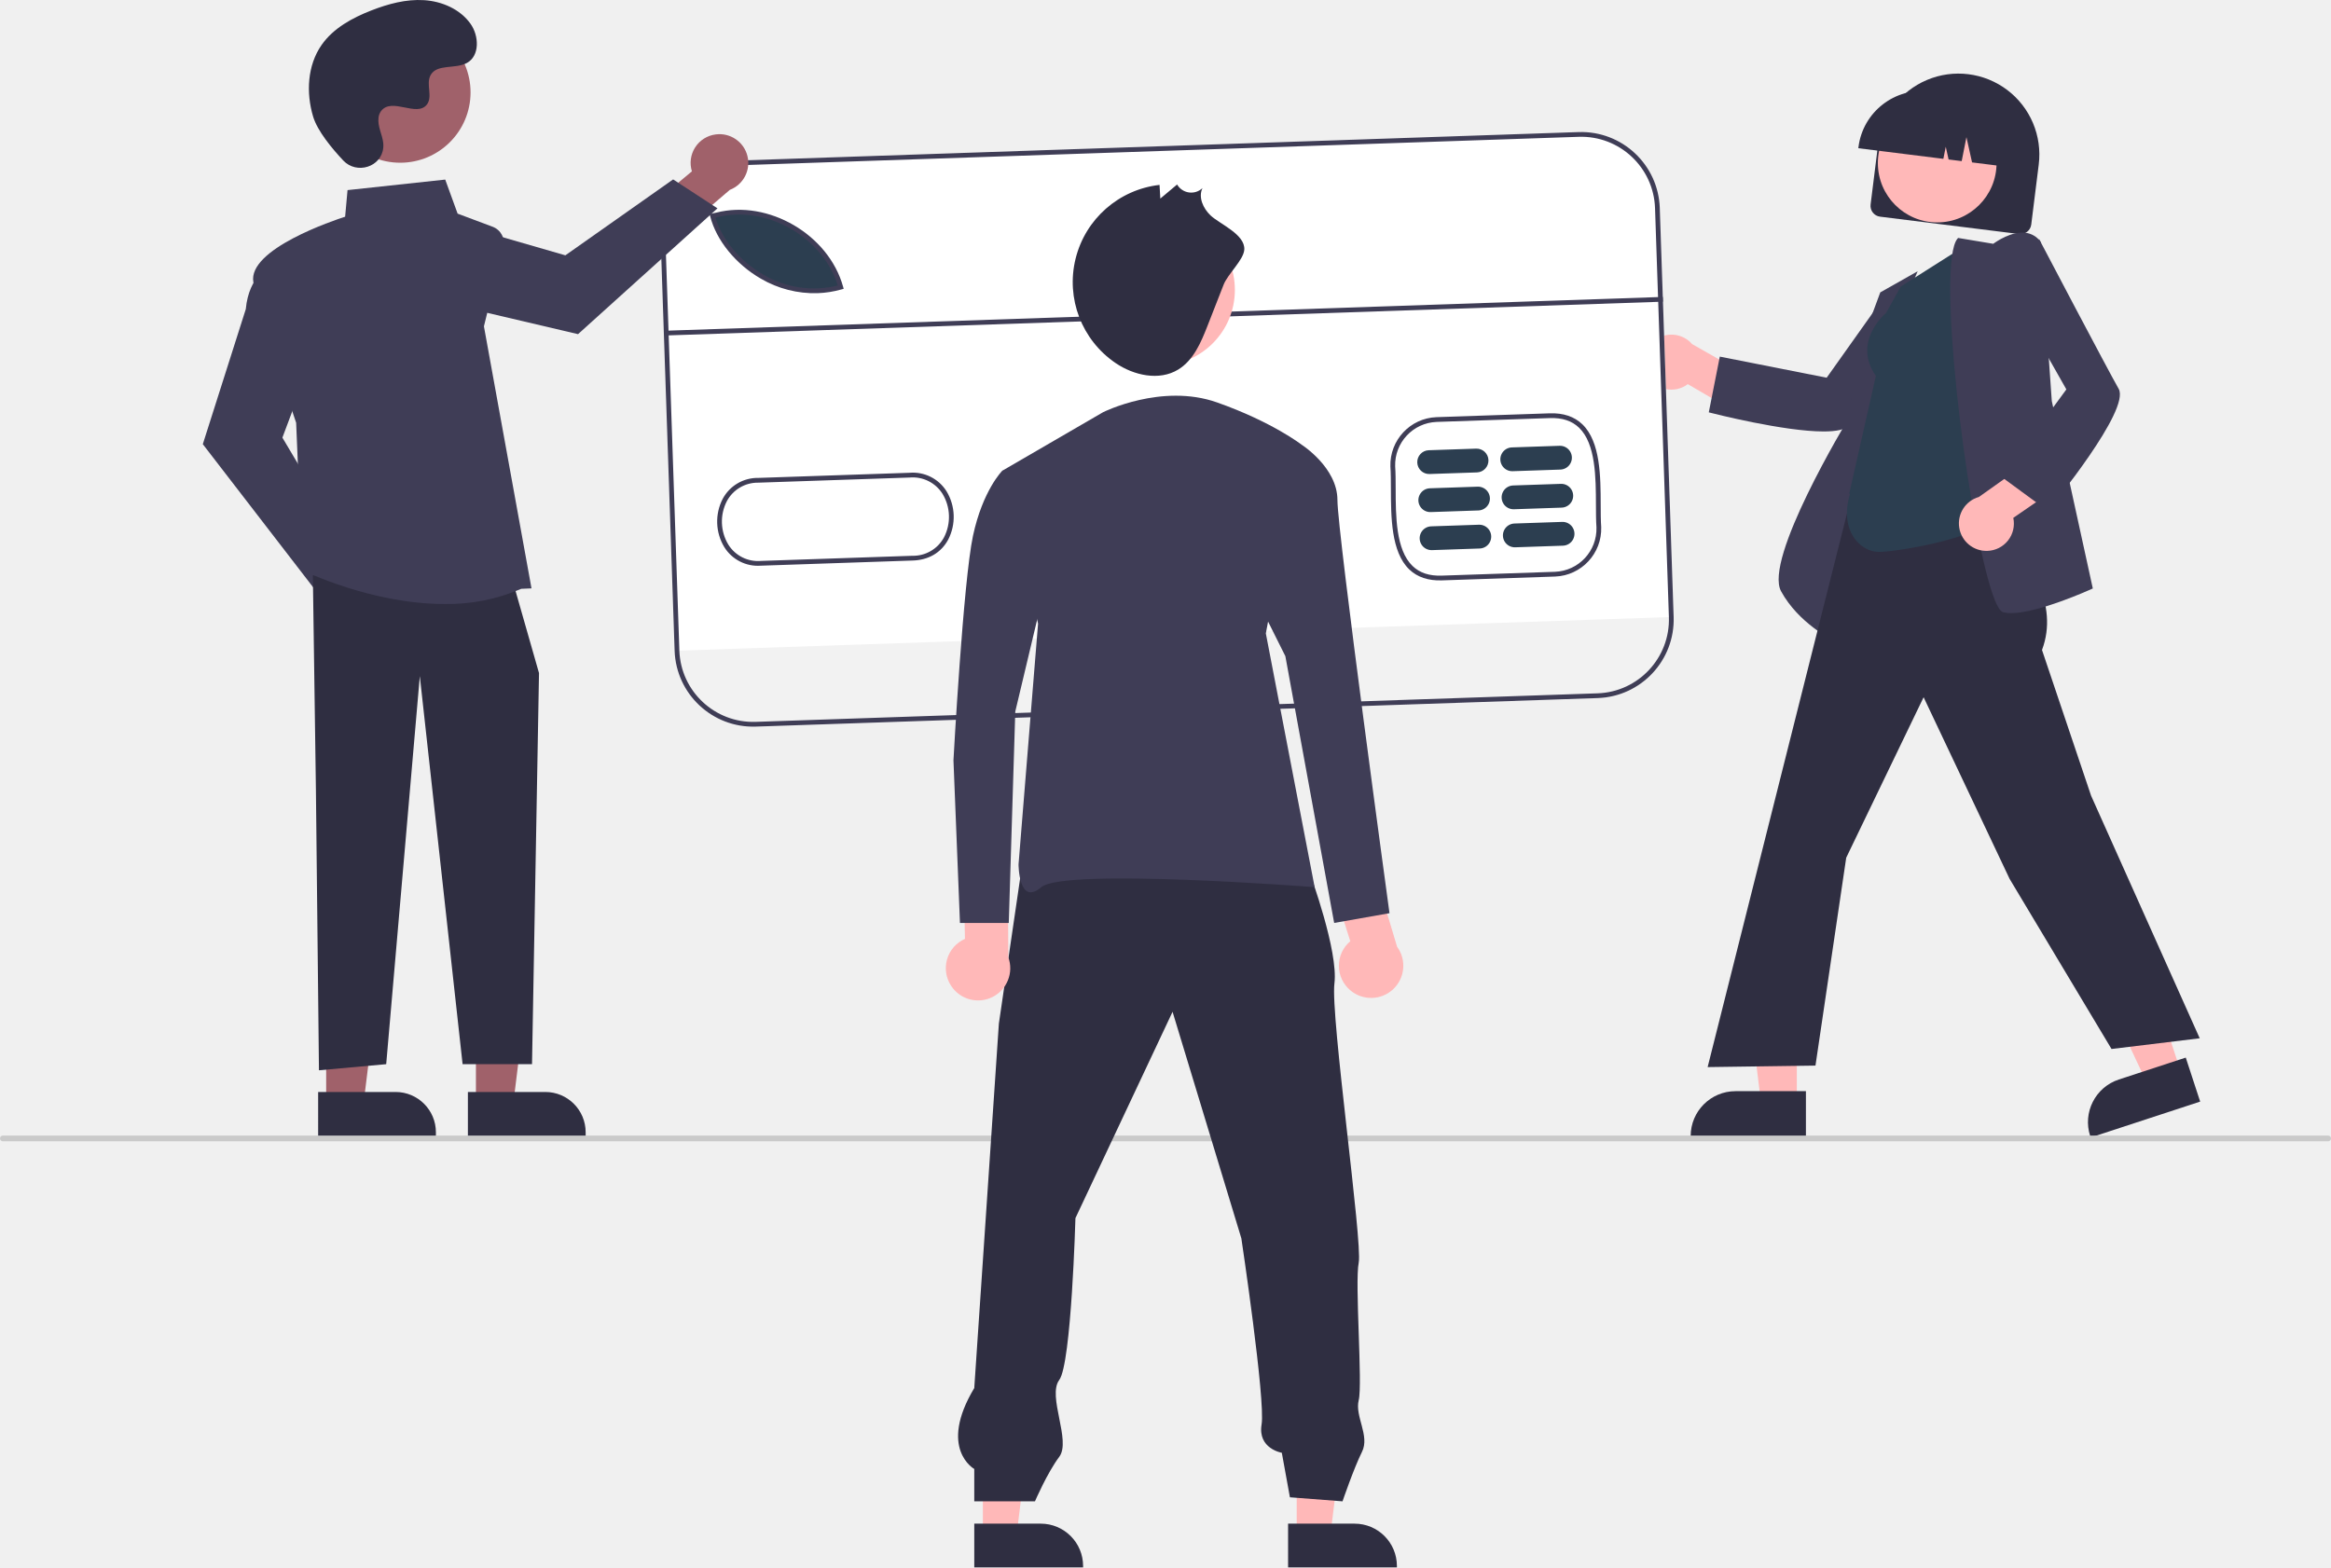
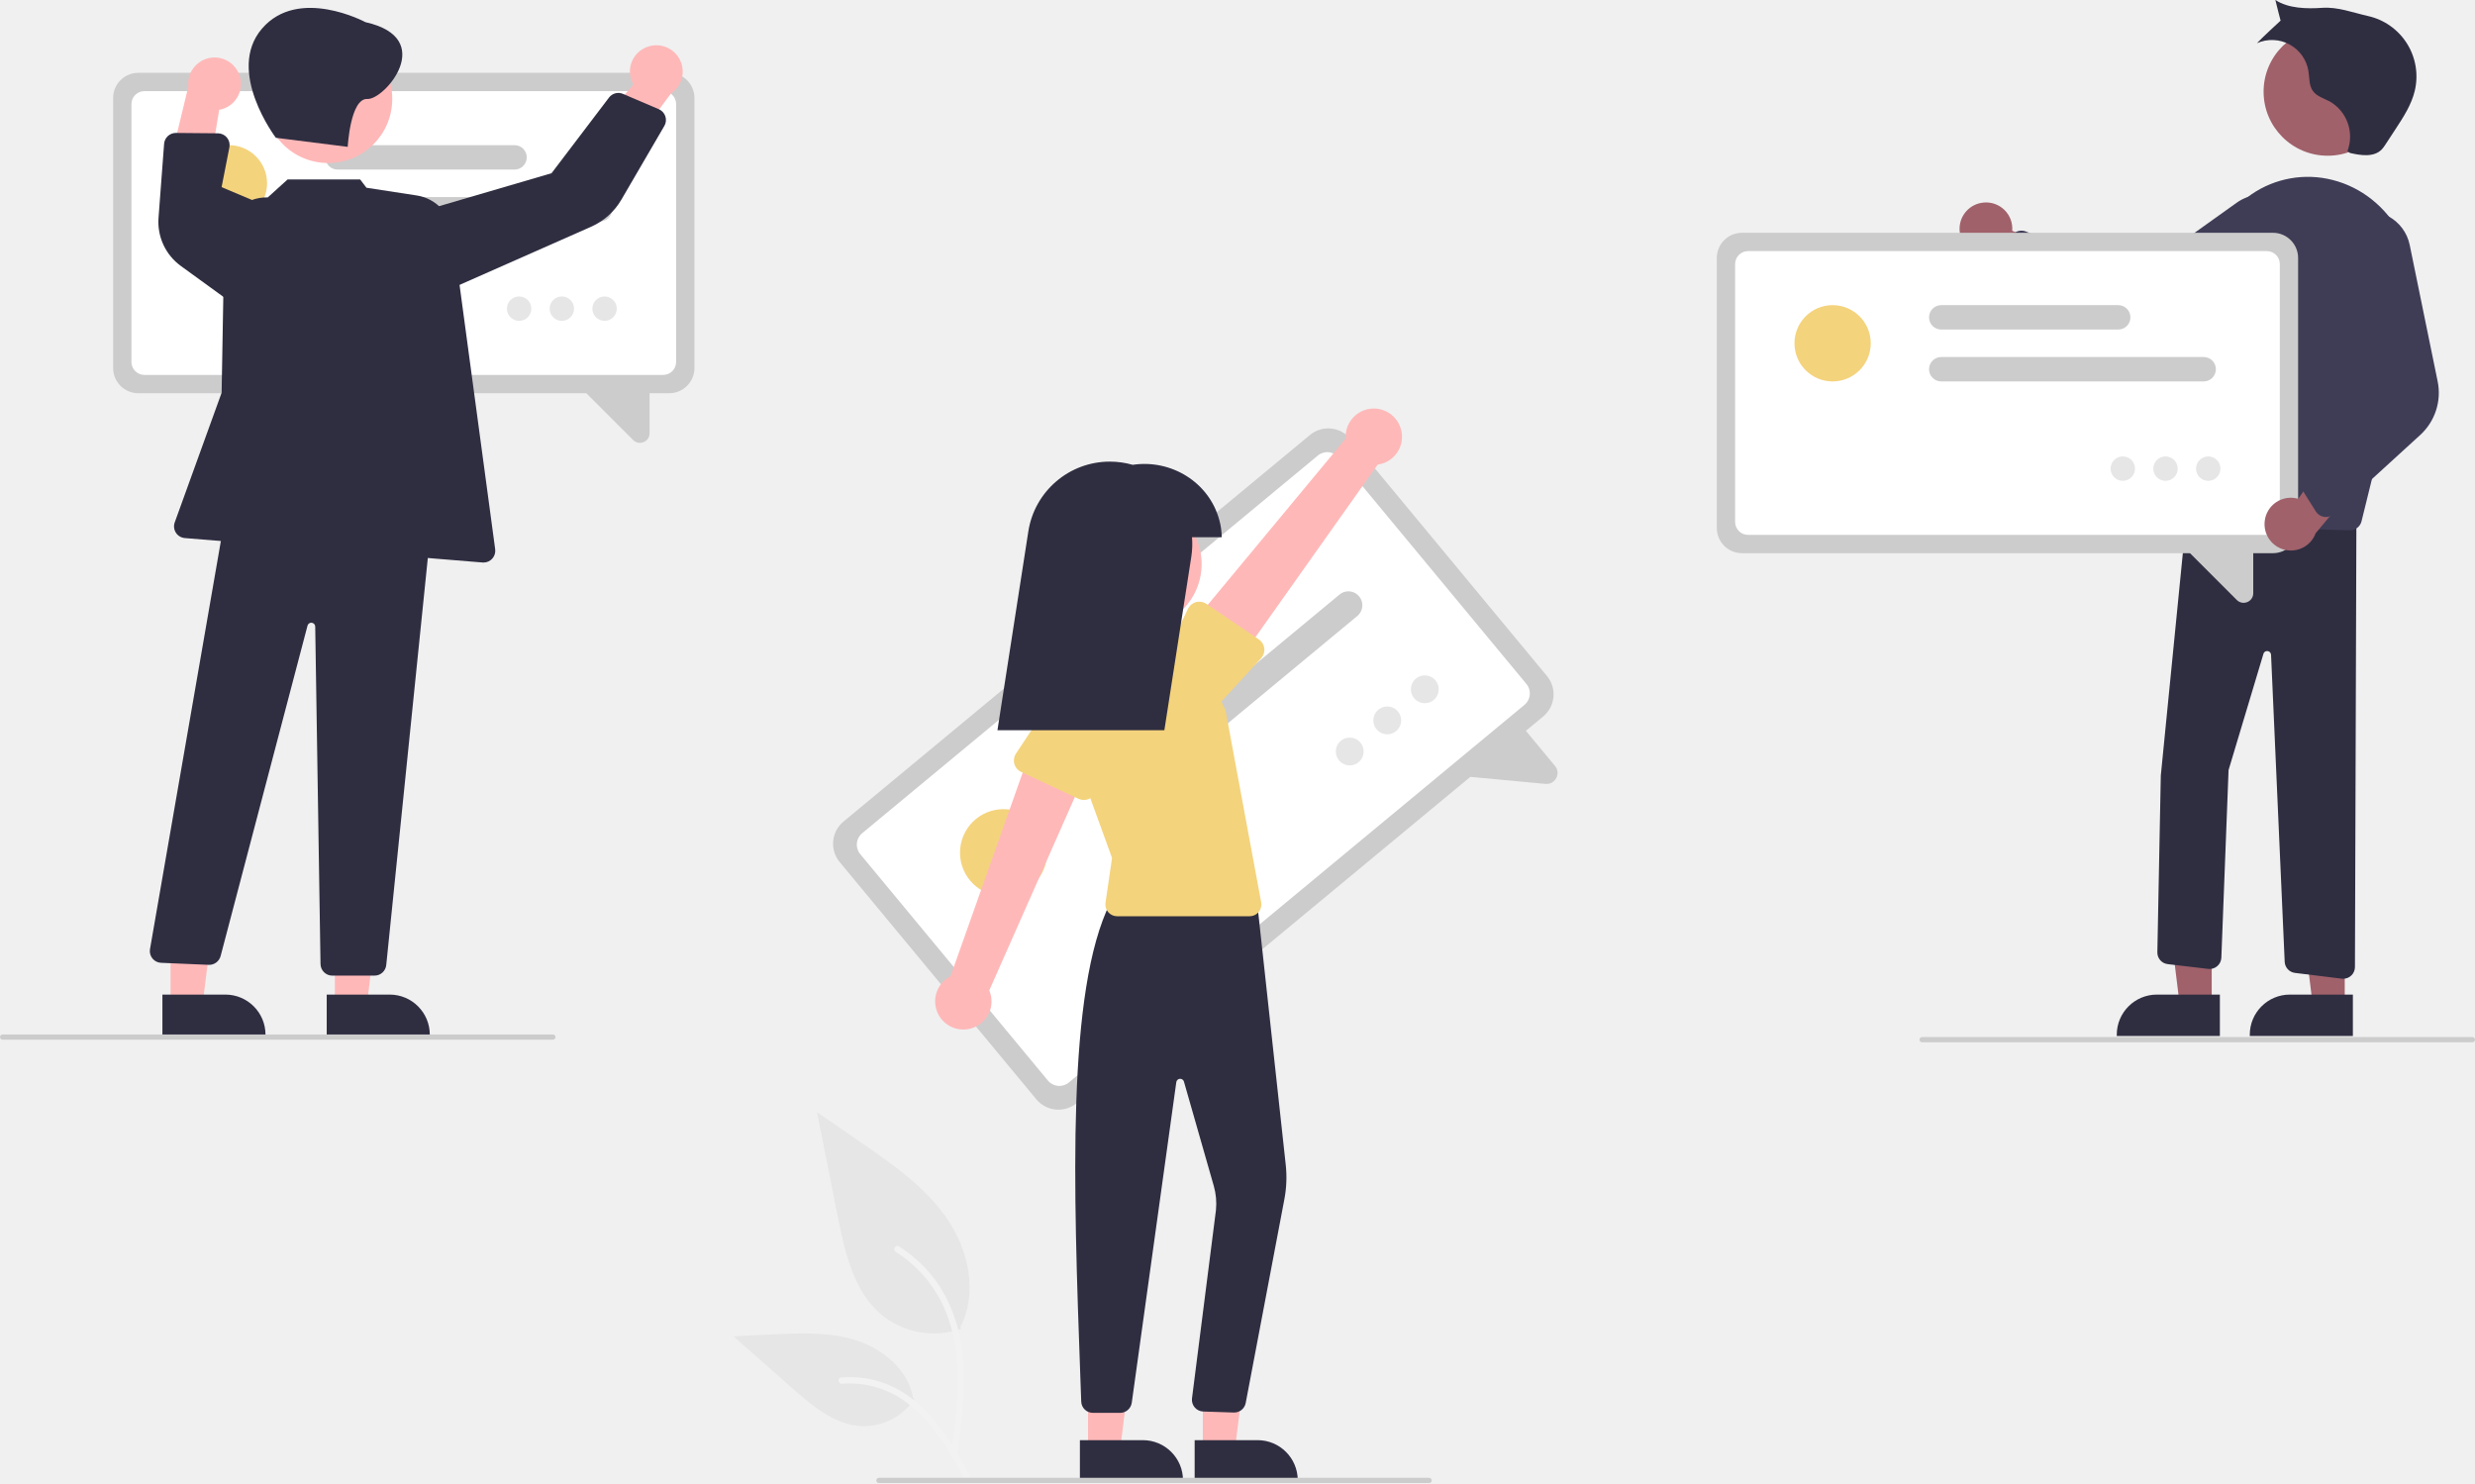
- <svg xmlns="http://www.w3.org/2000/svg" data-name="Layer 1" width="816" height="548.787" viewBox="0 0 816 548.787">
-   <path d="M846.83,247.218l2.618-20.984a28.336,28.336,0,1,1,56.236,7.016l-2.618,20.984a3.811,3.811,0,0,1-4.248,3.306l-48.682-6.074A3.811,3.811,0,0,1,846.83,247.218Z" transform="translate(-192 -175.6067)" fill="#2f2e41" />
-   <circle cx="678.149" cy="57.097" r="20.775" fill="#ffb8b8" />
-   <path d="M842.586,227.084a22.441,22.441,0,0,1,25.018-19.468l4.197.524a22.44,22.44,0,0,1,19.468,25.018l-.052.42-8.869-1.107-1.968-8.848-1.662,8.395-4.584-.572-.993-4.464-.839,4.236-29.768-3.714Z" transform="translate(-192 -175.6067)" fill="#2f2e41" />
-   <path d="M768.539,306.812a9.57,9.57,0,0,0,14.301,3.289l18.869,11.054,9.514-9.829L784.357,296.09a9.622,9.622,0,0,0-15.818,10.722Z" transform="translate(-192 -175.6067)" fill="#ffb8b8" />
-   <path d="M830.383,326.674c-13.918,0-38.411-6.231-39.767-6.579l-.428-.11,3.855-19.517,37.41,7.389,20.323-28.619,23.333-2.372-.651.857c-.303.399-30.381,39.993-35.062,46.635C838.214,326.035,834.84,326.674,830.383,326.674Z" transform="translate(-192 -175.6067)" fill="#3f3d56" />
-   <path d="M834.114,399.926l-.557-.266c-.119-.057-11.944-5.809-18.069-17.037-6.096-11.176,22.44-58.584,24.436-61.874l.029-15.056,10.265-27.715,13.092-7.399-11.24,26.226Z" transform="translate(-192 -175.6067)" fill="#3f3d56" />
-   <polygon points="628.999 386.136 616.487 386.135 610.535 337.875 629.001 337.876 628.999 386.136" fill="#ffb8b8" />
-   <path d="M824.19,573.871l-40.344-.001v-.51a15.704,15.704,0,0,1,15.703-15.703h.001l24.641.001Z" transform="translate(-192 -175.6067)" fill="#2f2e41" />
-   <polygon points="763.392 375.171 751.502 379.067 730.818 335.059 748.367 329.31 763.392 375.171" fill="#ffb8b8" />
-   <path d="M962.201,561.31l-38.338,12.561-.159-.485a15.704,15.704,0,0,1,10.033-19.812l.001-0,23.416-7.672Z" transform="translate(-192 -175.6067)" fill="#2f2e41" />
-   <path d="M931.167,542.888l-35.668-59.546-30.11-63.619-27.095,56.197-10.764,72.784-37.748.524.149-.59L847.697,319.109l45.241,6.759-2.059,29.863,1.226,1.744c10.22,14.518,20.787,29.529,14.726,45.71l17.181,51.015,38.031,84.945Z" transform="translate(-192 -175.6067)" fill="#2f2e41" />
-   <path d="M849.764,368.854c-6.556,0-14.035-7.485-10.155-20.265l-.251-.182,9.32-41.177c-8.133-11.632,2.59-21.232,3.595-22.089l5.119-9.214,22.585-14.323,11.427,94.946-.169.162C882.981,364.609,855.263,368.854,849.764,368.854Z" transform="translate(-192 -175.6067)" fill="#2c3e50" />
-   <path d="M896.017,390.279a11.117,11.117,0,0,1-2.668-.282c-.878-.22-2.3-1.339-4.498-8.493-8.736-28.442-19.049-114.02-11.556-122.395l.172-.192,12.303,2.05c1.023-.755,6.389-4.501,11.341-3.85a7.516,7.516,0,0,1,5.143,3.04l.085.111,3.919,55.76,14.359,65.619-.344.156C923.438,382.184,905.508,390.279,896.017,390.279Z" transform="translate(-192 -175.6067)" fill="#3f3d56" />
-   <path d="M887.743,368.485a9.57,9.57,0,0,0,9.041-11.558l18.01-12.405L909.925,331.738l-25.188,17.875a9.622,9.622,0,0,0,3.006,18.871Z" transform="translate(-192 -175.6067)" fill="#ffb8b8" />
-   <path d="M908.851,354.461l-16.042-11.764,22.55-30.75-17.305-30.538,7.742-22.139.5.953c.233.444,23.343,44.469,27.375,51.525,4.194,7.339-23.363,40.945-24.539,42.372Z" transform="translate(-192 -175.6067)" fill="#3f3d56" />
-   <path d="M751.339,420.024l-294.773,9.991a27.526,27.526,0,0,1-28.41-26.547l-4.855-143.223A27.526,27.526,0,0,1,449.848,231.835l294.773-9.991a27.526,27.526,0,0,1,28.41,26.547L777.886,391.614A27.526,27.526,0,0,1,751.339,420.024Z" transform="translate(-192 -175.6067)" fill="#fff" />
-   <path d="M777.886,391.614l.026.758a26.258,26.258,0,0,1-25.357,27.128L456.308,429.541a26.256,26.256,0,0,1-27.127-25.349l-.026-.758Z" transform="translate(-192 -175.6067)" fill="#f2f2f2" />
-   <path d="M486.881,276.43c-21.229,6.013-41.006-9.806-44.88-24.972l1.481-.317C461.392,246.541,481.972,258.757,486.881,276.43Z" transform="translate(-192 -175.6067)" fill="#2c3e50" />
-   <path d="M696.771,378.816c-4.782.162-8.634-1.131-11.449-3.845-6.362-6.133-6.391-18.368-6.414-28.2-.007-2.86-.013-5.562-.176-7.82l-.002-.034a16.777,16.777,0,0,1,16.111-17.25L734.49,320.324c4.776-.162,8.624,1.13,11.437,3.839,6.361,6.128,6.395,18.36,6.422,28.189.008,2.866.015,5.574.179,7.835a16.788,16.788,0,0,1-16.117,17.285Zm-16.376-39.966c.165,2.312.172,5.035.179,7.918.023,9.517.051,21.361,5.905,27.004,2.512,2.422,5.861,3.527,10.236,3.379l39.637-1.343a15.111,15.111,0,0,0,14.513-15.533c-.167-2.285-.174-5.021-.182-7.917-.026-9.514-.059-21.356-5.911-26.993-2.51-2.418-5.855-3.522-10.224-3.374L694.899,323.333A15.107,15.107,0,0,0,680.395,338.849Z" transform="translate(-192 -175.6067)" fill="#3f3d56" />
-   <path d="M478.174,278.26a37.176,37.176,0,0,1-19.825-5.084c-8.79-5.058-15.581-13.405-17.722-21.783l-.215-.84,2.312-.495c18.177-4.663,39.332,7.66,44.392,25.869l.222.798-.797.226A34.98,34.98,0,0,1,478.174,278.26Zm-35.702-26.444c2.261,7.676,8.589,15.243,16.709,19.915a34.733,34.733,0,0,0,26.095,3.836c-5.223-16.947-25.07-28.291-42.151-23.892Z" transform="translate(-192 -175.6067)" fill="#3f3d56" />
-   <path d="M458.28,373.672a13.829,13.829,0,0,1-12.706-6.462,17.298,17.298,0,0,1-.58-16.952,13.878,13.878,0,0,1,12.535-7.324l52.829-1.791a13.903,13.903,0,0,1,12.988,6.468,17.298,17.298,0,0,1,.573,16.95c-2.487,4.607-6.939,7.174-12.532,7.309l-52.83,1.791Q458.418,373.667,458.28,373.672Zm-.954-29.066a12.248,12.248,0,0,0-10.865,6.443,15.584,15.584,0,0,0,.523,15.272,12.259,12.259,0,0,0,11.504,5.675l52.855-1.792a12.278,12.278,0,0,0,11.11-6.435,15.582,15.582,0,0,0-.517-15.27,12.312,12.312,0,0,0-11.51-5.691l-52.858,1.792c-.081.002-.162.003-.242.006Z" transform="translate(-192 -175.6067)" fill="#3f3d56" />
-   <path d="M709.062,341.01l-16.654.565a4.166,4.166,0,0,1-.282-8.327l16.654-.564a4.166,4.166,0,0,1,.282,8.327Z" transform="translate(-192 -175.6067)" fill="#2c3e50" />
-   <path d="M709.514,354.333l-16.654.565a4.166,4.166,0,1,1-.282-8.327l16.654-.565a4.166,4.166,0,1,1,.282,8.327Z" transform="translate(-192 -175.6067)" fill="#2c3e50" />
-   <path d="M709.965,367.656l-16.654.565a4.166,4.166,0,1,1-.282-8.327l16.654-.565a4.166,4.166,0,1,1,.282,8.327Z" transform="translate(-192 -175.6067)" fill="#2c3e50" />
-   <path d="M738.206,340.022l-16.654.564a4.166,4.166,0,1,1-.282-8.327h0l16.654-.564a4.166,4.166,0,1,1,.282,8.327Z" transform="translate(-192 -175.6067)" fill="#2c3e50" />
-   <path d="M738.658,353.345l-16.654.564a4.166,4.166,0,1,1-.282-8.327h0l16.654-.564a4.166,4.166,0,1,1,.282,8.327h0Z" transform="translate(-192 -175.6067)" fill="#2c3e50" />
-   <path d="M739.11,366.668l-16.654.564a4.166,4.166,0,1,1-.282-8.327l16.654-.565a4.166,4.166,0,1,1,.282,8.327Z" transform="translate(-192 -175.6067)" fill="#2c3e50" />
-   <rect x="425.286" y="285.479" width="348.933" height="1.666" transform="translate(-201.355 -155.1249) rotate(-1.94135)" fill="#3f3d56" />
-   <path d="M751.339,420.024l-294.773,9.991a27.526,27.526,0,0,1-28.41-26.547l-4.855-143.223A27.526,27.526,0,0,1,449.848,231.835l294.773-9.991a27.526,27.526,0,0,1,28.41,26.547L777.886,391.614A27.526,27.526,0,0,1,751.339,420.024ZM449.905,233.5A25.858,25.858,0,0,0,424.966,260.189l4.855,143.223a25.858,25.858,0,0,0,26.688,24.939l294.773-9.991a25.858,25.858,0,0,0,24.939-26.688l-4.855-143.223a25.858,25.858,0,0,0-26.688-24.939Z" transform="translate(-192 -175.6067)" fill="#3f3d56" />
-   <path d="M328.994,384.588a10.032,10.032,0,0,0-12.248-9.307l-13.266-18.696-13.328,5.291L309.258,388.015a10.086,10.086,0,0,0,19.736-3.427Z" transform="translate(-192 -175.6067)" fill="#a0616a" />
-   <path d="M303.139,383.202l-40.142-52.076,15.041-47.271c1.102-11.884,8.539-15.203,8.855-15.339l.483-.207,13.088,34.903-9.61,25.626,23.587,39.67Z" transform="translate(-192 -175.6067)" fill="#3f3d56" />
-   <path d="M442.545,222.669a10.032,10.032,0,0,0-8.332,12.931l-17.614,14.672,6.305,12.879,24.584-21.069a10.086,10.086,0,0,0-4.943-19.412Z" transform="translate(-192 -175.6067)" fill="#a0616a" />
-   <path d="M443.162,248.555l-48.816,44.048-48.292-11.341c-11.934-.18-15.818-7.338-15.977-7.643l-.244-.465,33.787-15.748,26.293,7.6,37.728-26.584Z" transform="translate(-192 -175.6067)" fill="#3f3d56" />
-   <polygon points="166.605 386.085 179.721 386.085 185.96 335.494 166.602 335.495 166.605 386.085" fill="#a0616a" />
-   <path d="M355.794,557.944h41.222a0,0,0,0,1,0,0v15.927a0,0,0,0,1,0,0H369.913a14.119,14.119,0,0,1-14.119-14.119v-1.807A0,0,0,0,1,355.794,557.944Z" transform="translate(560.836 956.1899) rotate(179.9974)" fill="#2f2e41" />
-   <polygon points="114.183 386.085 127.299 386.085 133.538 335.494 114.18 335.495 114.183 386.085" fill="#a0616a" />
-   <path d="M303.372,557.944h41.222a0,0,0,0,1,0,0v15.927a0,0,0,0,1,0,0H317.491a14.119,14.119,0,0,1-14.119-14.119v-1.807A0,0,0,0,1,303.372,557.944Z" transform="translate(455.9918 956.1924) rotate(179.9974)" fill="#2f2e41" />
-   <polygon points="109.518 201.425 110.588 276.314 111.657 374.739 135.194 372.599 146.962 236.73 161.94 372.599 186.239 372.599 188.686 235.66 180.127 205.704 109.518 201.425" fill="#2f2e41" />
-   <path d="M347.584,387.088c-25.609.002-49.182-11.589-49.5-11.748l-.264-.132-2.149-51.575c-.623-1.823-12.895-37.785-14.973-49.216-2.106-11.581,28.413-21.745,32.119-22.933l.841-9.316,34.2-3.685,4.335,11.921,12.27,4.601a6.069,6.069,0,0,1,3.761,7.13L361.404,289.864l16.655,91.749-3.586.155A65.112,65.112,0,0,1,347.584,387.088Z" transform="translate(-192 -175.6067)" fill="#3f3d56" />
-   <circle cx="140.098" cy="32.352" r="24.624" fill="#a0616a" />
-   <path d="M312.153,231.795c4.693,4.999,13.408,2.315,14.019-4.514a8.249,8.249,0,0,0-.01-1.593c-.316-3.025-2.063-5.771-1.645-8.965a4.701,4.701,0,0,1,.86-2.201c3.74-5.008,12.518,2.24,16.047-2.293,2.164-2.78-.38-7.156,1.281-10.263,2.192-4.1,8.684-2.078,12.755-4.323,4.53-2.498,4.259-9.448,1.277-13.676-3.636-5.155-10.012-7.906-16.308-8.303s-12.549,1.306-18.427,3.596c-6.679,2.603-13.302,6.2-17.412,12.073-4.998,7.142-5.479,16.743-2.98,25.094C303.131,221.508,308.32,227.713,312.153,231.795Z" transform="translate(-192 -175.6067)" fill="#2f2e41" />
-   <path d="M1007,575.208H193a1,1,0,0,1,0-2h814a1,1,0,0,1,0,2Z" transform="translate(-192 -175.6067)" fill="#cacaca" />
-   <polygon points="453.926 537.335 465.74 537.334 471.36 491.766 453.924 491.767 453.926 537.335" fill="#ffb8b8" />
-   <path d="M642.913,709.084l23.266-.001h.001a14.828,14.828,0,0,1,14.827,14.827v.482l-38.093.001Z" transform="translate(-192 -175.6067)" fill="#2f2e41" />
-   <polygon points="344.073 537.335 355.887 537.334 361.507 491.766 344.071 491.767 344.073 537.335" fill="#ffb8b8" />
-   <path d="M533.059,709.084l23.266-.001h.001a14.828,14.828,0,0,1,14.827,14.827v.482l-38.093.001Z" transform="translate(-192 -175.6067)" fill="#2f2e41" />
-   <path d="M650.635,481.695s9.916,26.916,8.5,38.248,9.916,90.663,8.5,97.746,1.417,42.498,0,48.165,3.976,12.435,1.143,18.101-6.809,17.314-6.809,17.314l-18.416-1.417-2.833-15.583s-8.5-1.417-7.083-9.916-7.083-65.164-7.083-65.164l-24.082-79.33-33.999,72.247s-1.417,50.998-5.666,56.664,4.25,21.249,0,26.916-8.5,15.583-8.5,15.583H533.056V689.937s-12.749-7.083,0-28.332l8.615-127.61,8.5-58.081Z" transform="translate(-192 -175.6067)" fill="#2f2e41" />
-   <circle cx="405.826" cy="101.504" r="26.459" fill="#ffb8b8" />
-   <path d="M620.342,275.286q-2.8,7.155-5.601,14.31c-2.295,5.864-4.924,12.138-10.304,15.411-6.643,4.041-15.513,2.07-21.939-2.307A34.26,34.26,0,0,1,597.918,240.345l.266,4.79,5.877-4.927a5.714,5.714,0,0,0,8.882,1.256c-1.544,3.2.238,7.103,2.811,9.555,3.161,3.012,12.203,6.631,11.828,12.015C627.332,266.627,621.799,271.563,620.342,275.286Z" transform="translate(-192 -175.6067)" fill="#2f2e41" />
-   <path d="M524.994,520.834a11.203,11.203,0,0,1,4.801-16.494l-.529-25.596,15.476-4.115.239,36.157a11.264,11.264,0,0,1-19.987,10.048Z" transform="translate(-192 -175.6067)" fill="#ffb8b8" />
-   <path d="M578.171,319.923s20.503-10.252,39.868-3.417,29.616,14.808,29.616,14.808l-12.53,66.067,17.086,88.848s-87.709-6.835-95.683,0-7.974-7.974-7.974-7.974l6.835-84.292L542.86,340.426Z" transform="translate(-192 -175.6067)" fill="#3f3d56" />
-   <path d="M664.709,522.35a11.203,11.203,0,0,1-.023-17.179l-7.694-24.418,13.698-8.295,10.381,34.636a11.264,11.264,0,0,1-16.362,15.256Z" transform="translate(-192 -175.6067)" fill="#ffb8b8" />
-   <path d="M639.682,331.314h7.974s12.53,7.974,12.53,19.364,18.225,144.663,18.225,144.663l-19.364,3.417L641.96,405.354,629.43,380.294Z" transform="translate(-192 -175.6067)" fill="#3f3d56" />
-   <path d="M564.502,340.426H542.86s-6.835,6.834-10.252,22.782-6.835,78.597-6.835,78.597l2.278,56.954h17.086l2.278-74.04,11.391-47.841Z" transform="translate(-192 -175.6067)" fill="#3f3d56" />
+ <svg xmlns="http://www.w3.org/2000/svg" data-name="Layer 1" width="949" height="568.653" viewBox="0 0 949 568.653">
+   <path d="M493.954,675.174a31.517,31.517,0,0,1-30.435-5.361c-10.66-8.947-14.002-23.687-16.721-37.336l-8.043-40.37,16.84,11.595c12.11,8.339,24.493,16.944,32.878,29.023s12.045,28.566,5.308,41.635" transform="translate(-125.5 -165.6736)" fill="#e6e6e6" />
+   <path d="M492.515,724.05c1.704-12.415,3.457-24.99,2.261-37.538-1.062-11.144-4.462-22.029-11.383-30.953a51.491,51.491,0,0,0-13.211-11.971c-1.321-.834-2.537,1.26-1.222,2.09a48.952,48.952,0,0,1,19.363,23.363c4.216,10.722,4.893,22.411,4.166,33.801-.439,6.888-1.37,13.731-2.309,20.565a1.254,1.254,0,0,0,.845,1.489,1.218,1.218,0,0,0,1.489-.845Z" transform="translate(-125.5 -165.6736)" fill="#f2f2f2" />
+   <path d="M476.098,702.081a23.201,23.201,0,0,1-20.215,10.433c-10.233-.486-18.764-7.628-26.444-14.408l-22.715-20.056,15.034-.719c10.811-.517,21.901-1,32.199,2.334s19.794,11.358,21.677,22.016" transform="translate(-125.5 -165.6736)" fill="#e6e6e6" />
+   <path d="M497.332,731.187c-8.204-14.516-17.719-30.648-34.722-35.805a38.746,38.746,0,0,0-14.604-1.508c-1.551.134-1.163,2.524.384,2.39a35.996,35.996,0,0,1,23.306,6.166c6.572,4.473,11.688,10.692,16.019,17.287,2.653,4.039,5.029,8.25,7.405,12.455.759,1.344,2.979.374,2.211-.986Z" transform="translate(-125.5 -165.6736)" fill="#f2f2f2" />
+   <path d="M717.213,440.397,538.36,588.632a11.027,11.027,0,0,1-15.508-1.452L447.457,496.211a11.027,11.027,0,0,1,1.452-15.508L627.761,332.469A11.027,11.027,0,0,1,643.27,333.92L718.665,424.889A11.027,11.027,0,0,1,717.213,440.397Z" transform="translate(-125.5 -165.6736)" fill="#ccc" />
+   <path d="M710.046,435.934,535.304,580.76a5.68,5.68,0,0,1-7.989-.748l-71.987-86.857a5.68,5.68,0,0,1,.748-7.989L630.817,340.34a5.68,5.68,0,0,1,7.989.748l71.987,86.857A5.68,5.68,0,0,1,710.046,435.934Z" transform="translate(-125.5 -165.6736)" fill="#fff" />
+   <path d="M718.101,466.25l-35.94-3.364,25.723-20.245,13.857,16.719a4.152,4.152,0,0,1,.482,4.661,4.279,4.279,0,0,1-1.051,1.302A4.16,4.16,0,0,1,718.101,466.25Z" transform="translate(-125.5 -165.6736)" fill="#ccc" />
+   <path d="M645.928,401.875l-88.399,73.265a5.34,5.34,0,1,1-6.815-8.223l88.399-73.265a5.34,5.34,0,1,1,6.815,8.223Z" transform="translate(-125.5 -165.6736)" fill="#ccc" />
+   <path d="M602.664,408.255l-59.618,49.411a5.34,5.34,0,1,1-6.815-8.223l59.618-49.411a5.34,5.34,0,0,1,6.815,8.223Z" transform="translate(-125.5 -165.6736)" fill="#ccc" />
+   <circle cx="384.787" cy="326.947" r="16.688" fill="#f4d37d" />
+   <circle cx="517.532" cy="288.156" r="5.34" fill="#e6e6e6" />
+   <circle cx="531.923" cy="276.229" r="5.34" fill="#e6e6e6" />
+   <circle cx="546.313" cy="264.302" r="5.34" fill="#e6e6e6" />
+   <polygon points="461.198 556.214 473.458 556.213 479.29 508.925 461.196 508.926 461.198 556.214" fill="#ffb8b8" />
+   <path d="M583.571,717.885l24.144-.001h.001a15.386,15.386,0,0,1,15.386,15.386v.5l-39.531.001Z" transform="translate(-125.5 -165.6736)" fill="#2f2e41" />
+   <polygon points="417.198 556.214 429.458 556.213 435.29 508.925 417.196 508.926 417.198 556.214" fill="#ffb8b8" />
+   <path d="M539.571,717.885l24.144-.001h.001a15.386,15.386,0,0,1,15.386,15.386v.5l-39.531.001Z" transform="translate(-125.5 -165.6736)" fill="#2f2e41" />
+   <path d="M555.001,707.419h-.002l-10.426-.003a4.482,4.482,0,0,1-4.495-4.338l-.328-9.121c-2.635-72.94-5.361-148.364,11.517-182.265l.132-.267,55.88-2.022,11.219,102.911a44.621,44.621,0,0,1-.52,13.164L603.148,703.627a4.499,4.499,0,0,1-4.597,3.658l-11.71-.38a4.502,4.502,0,0,1-4.302-4.943l9.199-72.279a24.702,24.702,0,0,0-.835-9.284l-11.44-39.994a1.5,1.5,0,0,0-2.928.206L559.458,703.538A4.518,4.518,0,0,1,555.001,707.419Z" transform="translate(-125.5 -165.6736)" fill="#2f2e41" />
+   <circle cx="436.183" cy="216.281" r="24.561" fill="#ffb8b8" />
+   <path d="M604.66,517h-50.823a4.5,4.5,0,0,1-4.453-5.15l2.511-17.196-14.744-40.554a29.844,29.844,0,0,1,24.009-39.767h0a29.73,29.73,0,0,1,31.021,16.815l3.239,6.891L609.085,511.679a4.5,4.5,0,0,1-4.425,5.32Z" transform="translate(-125.5 -165.6736)" fill="#f4d37d" />
+   <path d="M497.374,560.136a10.743,10.743,0,0,0,7.445-14.694l39.602-89.472-22.655-5.706L489.962,540.006a10.801,10.801,0,0,0,7.412,20.13Z" transform="translate(-125.5 -165.6736)" fill="#ffb8b8" />
+   <path d="M539.06,471.971l-22.033-10.314a4.817,4.817,0,0,1-1.974-7.022l13.39-20.223a13.377,13.377,0,0,1,24.198,11.413l-6.924,23.163a4.817,4.817,0,0,1-6.657,2.982Z" transform="translate(-125.5 -165.6736)" fill="#f4d37d" />
+   <path d="M662.575,329.897a10.743,10.743,0,0,1-8.809,13.919L597.197,423.651,580.695,407.115l60.794-73.275a10.801,10.801,0,0,1,21.086-3.943Z" transform="translate(-125.5 -165.6736)" fill="#ffb8b8" />
+   <path d="M610.279,414.281a4.812,4.812,0,0,1-1.235,3.816l-16.349,17.809a13.377,13.377,0,0,1-22.195-14.939L581.012,399.109a4.817,4.817,0,0,1,7.042-1.9l20.142,13.643A4.811,4.811,0,0,1,610.279,414.281Z" transform="translate(-125.5 -165.6736)" fill="#f4d37d" />
+   <path d="M593.955,371.674a25.26,25.26,0,0,0-.918-6.576c-3.957-14.622-18.565-23.399-33.225-21.196a31.7,31.7,0,0,0-8.769-1.228h0a31.621,31.621,0,0,0-31.246,26.767l-11.842,76.233h64l10.334-66.526a31.777,31.777,0,0,0,.269-7.474Z" transform="translate(-125.5 -165.6736)" fill="#2f2e41" />
+   <path d="M673.5,734.326h-211a1,1,0,1,1,0-2h211a1,1,0,0,1,0,2Z" transform="translate(-125.5 -165.6736)" fill="#ccc" />
+   <path d="M886.07,243.341a10.056,10.056,0,0,1,10.986,10.819l32.707,14.395-15.602,10.071-28.667-15.214a10.11,10.11,0,0,1,.576-20.071Z" transform="translate(-125.5 -165.6736)" fill="#a0616a" />
+   <circle cx="892.502" cy="35.15" r="24.561" fill="#a0616a" />
+   <polygon points="848.05 385.364 835.79 385.363 829.958 338.075 848.052 338.076 848.05 385.364" fill="#a0616a" />
+   <path d="M976.676,562.921l-39.531-.001v-.5a15.386,15.386,0,0,1,15.386-15.386h.001l24.144.001Z" transform="translate(-125.5 -165.6736)" fill="#2f2e41" />
+   <polygon points="899.05 385.364 886.79 385.363 880.958 338.075 899.052 338.076 899.05 385.364" fill="#a0616a" />
+   <path d="M1027.676,562.921l-39.531-.001v-.5a15.386,15.386,0,0,1,15.386-15.386h.001l24.144.001Z" transform="translate(-125.5 -165.6736)" fill="#2f2e41" />
+   <path d="M1023.969,540.966a4.507,4.507,0,0,1-.549-.034l-17.946-2.209a4.493,4.493,0,0,1-3.944-4.235L996.3,416.723a1.5,1.5,0,0,0-2.857-.554l-13.434,44.784L977.242,532.89a4.498,4.498,0,0,1-5.023,4.295l-15.541-1.829a4.485,4.485,0,0,1-3.973-4.557l1.319-67.714,10.529-106.292.47.018,64.022,2.468-.577,177.201a4.501,4.501,0,0,1-4.501,4.485Z" transform="translate(-125.5 -165.6736)" fill="#2f2e41" />
+   <path d="M1026.62,368.992c-.039,0-.078,0-.117-.001l-64.479-1.689a4.5,4.5,0,0,1-4.341-5.104l12.39-91.191a44.132,44.132,0,0,1,18.68-30.792,38.196,38.196,0,0,1,31.108-5.547c22.506,5.703,36.008,29.87,30.097,53.872l-18.968,77.029A4.526,4.526,0,0,1,1026.62,368.992Z" transform="translate(-125.5 -165.6736)" fill="#3f3d56" />
+   <path d="M942.03,296.578a21.822,21.822,0,0,1-11.964-3.555l-37.602-24.67a4.499,4.499,0,0,1-.799-6.856l5.665-5.98a4.484,4.484,0,0,1,4.932-1.087l42.002,16.726,38.909-27.786a16.155,16.155,0,1,1,16.446,27.678l-48.088,23.357A21.74,21.74,0,0,1,942.03,296.578Z" transform="translate(-125.5 -165.6736)" fill="#3f3d56" />
+   <path d="M1026.512,224.311c4.19.989,9.245,1.749,12.24-1.345a12.511,12.511,0,0,0,1.416-1.89l3.915-5.977c2.999-4.579,6.051-9.277,7.321-14.602a23.741,23.741,0,0,0-17.907-28.674c-5.846-1.309-11.566-3.561-17.542-3.15s-12.985.276-18-3c.313,1.46,2.003,7.913,2.003,7.913s-7.541,6.919-9.054,8.644a14.166,14.166,0,0,1,19.723,10.671c.428,2.626.177,5.538,1.737,7.693,1.484,2.05,4.145,2.768,6.382,3.952a15.563,15.563,0,0,1,6.847,19.045Z" transform="translate(-125.5 -165.6736)" fill="#2f2e41" />
+   <path d="M997.023,377.788H793.434a9.664,9.664,0,0,1-9.653-9.653V264.586a9.664,9.664,0,0,1,9.653-9.653H997.023a9.664,9.664,0,0,1,9.653,9.653V368.135A9.664,9.664,0,0,1,997.023,377.788Z" transform="translate(-125.5 -165.6736)" fill="#ccc" />
+   <path d="M994.683,370.768H795.774a4.978,4.978,0,0,1-4.973-4.973v-98.87a4.978,4.978,0,0,1,4.973-4.973H994.683a4.978,4.978,0,0,1,4.973,4.973v98.87A4.978,4.978,0,0,1,994.683,370.768Z" transform="translate(-125.5 -165.6736)" fill="#fff" />
+   <path d="M983.164,395.73l-22.37-22.37,28.68.725V393.117a3.639,3.639,0,0,1-2.282,3.415,3.75,3.75,0,0,1-1.438.291A3.646,3.646,0,0,1,983.164,395.73Z" transform="translate(-125.5 -165.6736)" fill="#ccc" />
+   <path d="M970.465,311.927H869.84a4.68,4.68,0,1,1,0-9.36H970.465a4.68,4.68,0,0,1,0,9.36Z" transform="translate(-125.5 -165.6736)" fill="#ccc" />
+   <path d="M937.703,292.036H869.84a4.68,4.68,0,1,1,0-9.36H937.703a4.68,4.68,0,1,1,0,9.36Z" transform="translate(-125.5 -165.6736)" fill="#ccc" />
+   <circle cx="702.686" cy="131.628" r="14.626" fill="#f4d37d" />
+   <circle cx="813.955" cy="179.692" r="4.68" fill="#e6e6e6" />
+   <circle cx="830.336" cy="179.692" r="4.68" fill="#e6e6e6" />
+   <circle cx="846.716" cy="179.692" r="4.68" fill="#e6e6e6" />
+   <path d="M993.871,365.474a10.056,10.056,0,0,1,12.838-8.54l20.783-29.069,6.665,17.332-20.758,24.948a10.11,10.11,0,0,1-19.529-4.671Z" transform="translate(-125.5 -165.6736)" fill="#a0616a" />
+   <path d="M1017.678,363.906a4.536,4.536,0,0,1-.981-.025,4.489,4.489,0,0,1-3.205-2.06l-4.392-6.968a4.48,4.48,0,0,1,.168-5.048l26.602-36.553-17.291-44.576a16.07,16.07,0,0,1,8.813-20.739h0a16.154,16.154,0,0,1,22.073,11.656l10.728,52.373a21.884,21.884,0,0,1-6.651,20.454l-33.21,30.325A4.487,4.487,0,0,1,1017.678,363.906Z" transform="translate(-125.5 -165.6736)" fill="#3f3d56" />
+   <path d="M1073.5,565.326h-211a1,1,0,0,1,0-2h211a1,1,0,0,1,0,2Z" transform="translate(-125.5 -165.6736)" fill="#ccc" />
+   <path d="M382.118,316.45H178.528a9.664,9.664,0,0,1-9.653-9.653V203.247a9.664,9.664,0,0,1,9.653-9.653H382.118a9.664,9.664,0,0,1,9.653,9.653V306.797A9.664,9.664,0,0,1,382.118,316.45Z" transform="translate(-125.5 -165.6736)" fill="#ccc" />
+   <path d="M379.777,309.43H180.868a4.978,4.978,0,0,1-4.973-4.973v-98.87a4.978,4.978,0,0,1,4.973-4.973H379.777a4.978,4.978,0,0,1,4.973,4.973v98.87A4.978,4.978,0,0,1,379.777,309.43Z" transform="translate(-125.5 -165.6736)" fill="#fff" />
+   <path d="M368.258,334.392l-22.37-22.37,28.68.725v19.032a3.639,3.639,0,0,1-2.282,3.415,3.75,3.75,0,0,1-1.438.291A3.646,3.646,0,0,1,368.258,334.392Z" transform="translate(-125.5 -165.6736)" fill="#ccc" />
+   <path d="M355.559,250.588H254.934a4.68,4.68,0,1,1,0-9.36H355.559a4.68,4.68,0,0,1,0,9.36Z" transform="translate(-125.5 -165.6736)" fill="#ccc" />
+   <path d="M322.798,230.697H254.934a4.68,4.68,0,1,1,0-9.36h67.863a4.68,4.68,0,1,1,0,9.36Z" transform="translate(-125.5 -165.6736)" fill="#ccc" />
+   <circle cx="87.78" cy="70.289" r="14.626" fill="#f4d37d" />
+   <circle cx="199.049" cy="118.353" r="4.68" fill="#e6e6e6" />
+   <circle cx="215.43" cy="118.353" r="4.68" fill="#e6e6e6" />
+   <circle cx="231.811" cy="118.353" r="4.68" fill="#e6e6e6" />
+   <path d="M373.674,183.645a10.056,10.056,0,0,0-5.31,14.476l-23.42,26.99,18.409,2.439,19.418-26.004A10.11,10.11,0,0,0,373.674,183.645Z" transform="translate(-125.5 -165.6736)" fill="#ffb8b8" />
+   <path d="M217.298,194.451a10.056,10.056,0,0,1-7.754,13.328l-5.828,35.256L190.088,230.42l7.624-31.546a10.11,10.11,0,0,1,19.586-4.423Z" transform="translate(-125.5 -165.6736)" fill="#ffb8b8" />
+   <polygon points="128.399 385.364 140.659 385.363 146.491 338.075 128.397 338.076 128.399 385.364" fill="#ffb8b8" />
+   <path d="M250.772,547.035l24.144-.001h.001a15.386,15.386,0,0,1,15.386,15.386v.5l-39.531.001Z" transform="translate(-125.5 -165.6736)" fill="#2f2e41" />
+   <polygon points="65.399 385.364 77.659 385.363 83.491 338.075 65.397 338.076 65.399 385.364" fill="#ffb8b8" />
+   <path d="M187.772,547.035l24.144-.001h.001a15.386,15.386,0,0,1,15.386,15.386v.5l-39.531.001Z" transform="translate(-125.5 -165.6736)" fill="#2f2e41" />
+   <circle cx="125.84" cy="37.947" r="24.561" fill="#ffb8b8" />
+   <path d="M248.396,535.328l-2.031-129.406a1.5,1.5,0,0,0-2.959-.324l-33.291,126.576a4.555,4.555,0,0,1-4.571,3.459l-18.29-.782a4.501,4.501,0,0,1-4.272-5.061l28.249-162.658.058-.459,78.682,3.723.513.023L273.611,535.599a4.519,4.519,0,0,1-4.487,4.166H252.895A4.518,4.518,0,0,1,248.396,535.328Z" transform="translate(-125.5 -165.6736)" fill="#2f2e41" />
+   <path d="M310.54,381.357l-114.178-9.37a4.499,4.499,0,0,1-3.864-6.015l17.981-49.712,1.035-59.003a16.181,16.181,0,0,1,16.667-15.891l7.593-6.883h27.82l2.422,3.176,19.357,2.975a16.272,16.272,0,0,1,13.58,13.833L315.368,376.272a4.501,4.501,0,0,1-4.454,5.101C310.79,381.373,310.665,381.368,310.54,381.357Z" transform="translate(-125.5 -165.6736)" fill="#2f2e41" />
+   <path d="M288.294,246.355l48.684-14.264L359.011,203.083a4.499,4.499,0,0,1,5.352-1.416l13.756,5.88a4.5,4.5,0,0,1,2.119,6.403l-16.466,28.256A25.197,25.197,0,0,1,352.119,252.629l-57.261,25.312Z" transform="translate(-125.5 -165.6736)" fill="#2f2e41" />
+   <path d="M194.893,267.691a20.865,20.865,0,0,1-8.604-18.575l2.136-28.308a4.512,4.512,0,0,1,4.488-4.161h.04l16.132.144a4.501,4.501,0,0,1,4.376,5.365l-2.993,15.271,21.36,9.025-17.987,34.993Z" transform="translate(-125.5 -165.6736)" fill="#2f2e41" />
+   <path d="M265.628,174.17s-25.685-13.83-39.685,2.492,5.334,41.848,5.334,41.848l27.548,3.474s1-18.726,7.559-18.363S293.313,180.355,265.628,174.17Z" transform="translate(-125.5 -165.6736)" fill="#2f2e41" />
+   <path d="M337.5,564.326h-211a1,1,0,0,1,0-2h211a1,1,0,0,1,0,2Z" transform="translate(-125.5 -165.6736)" fill="#ccc" />
</svg>
